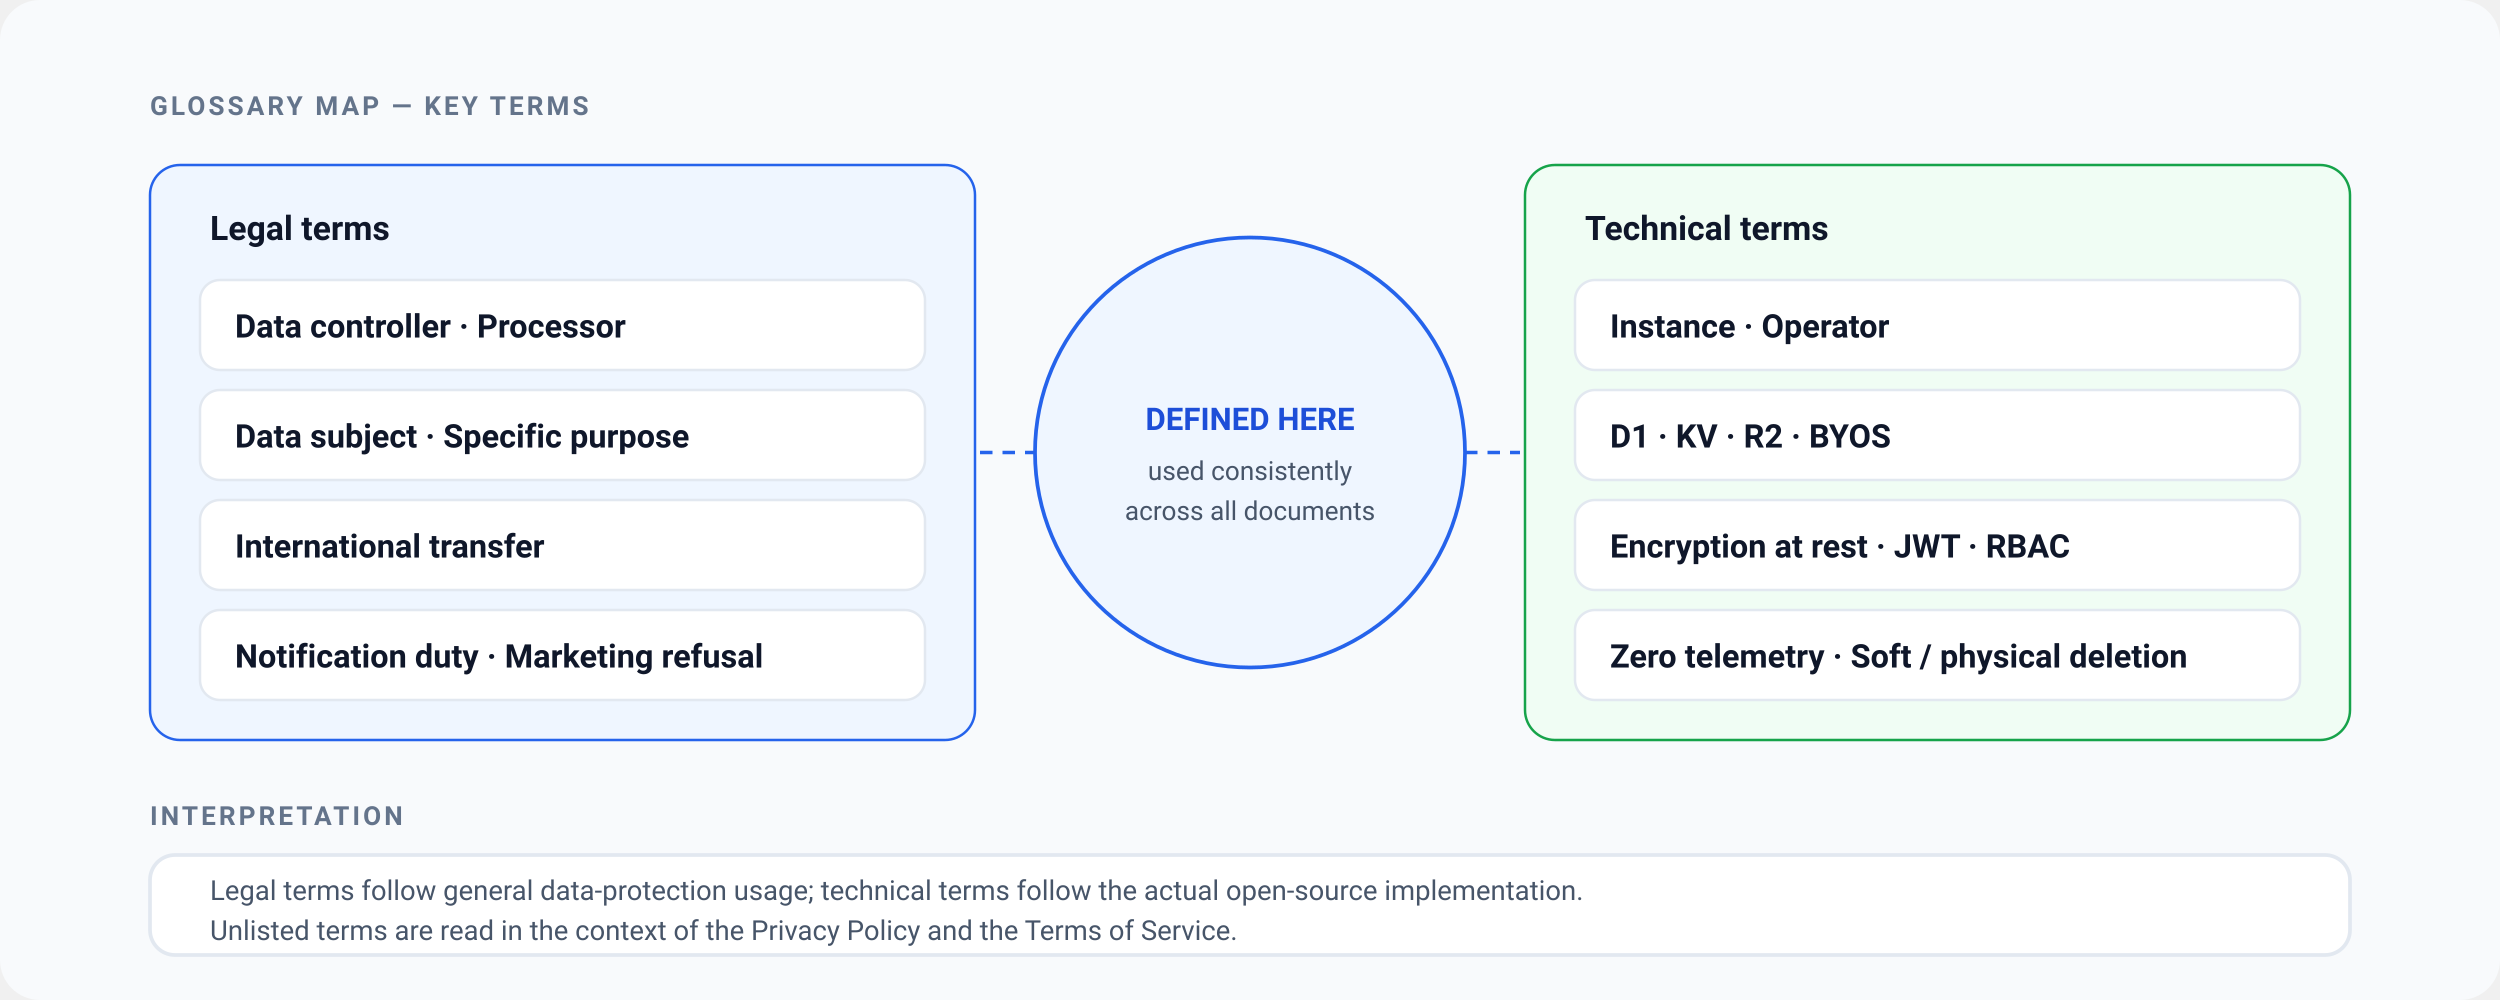
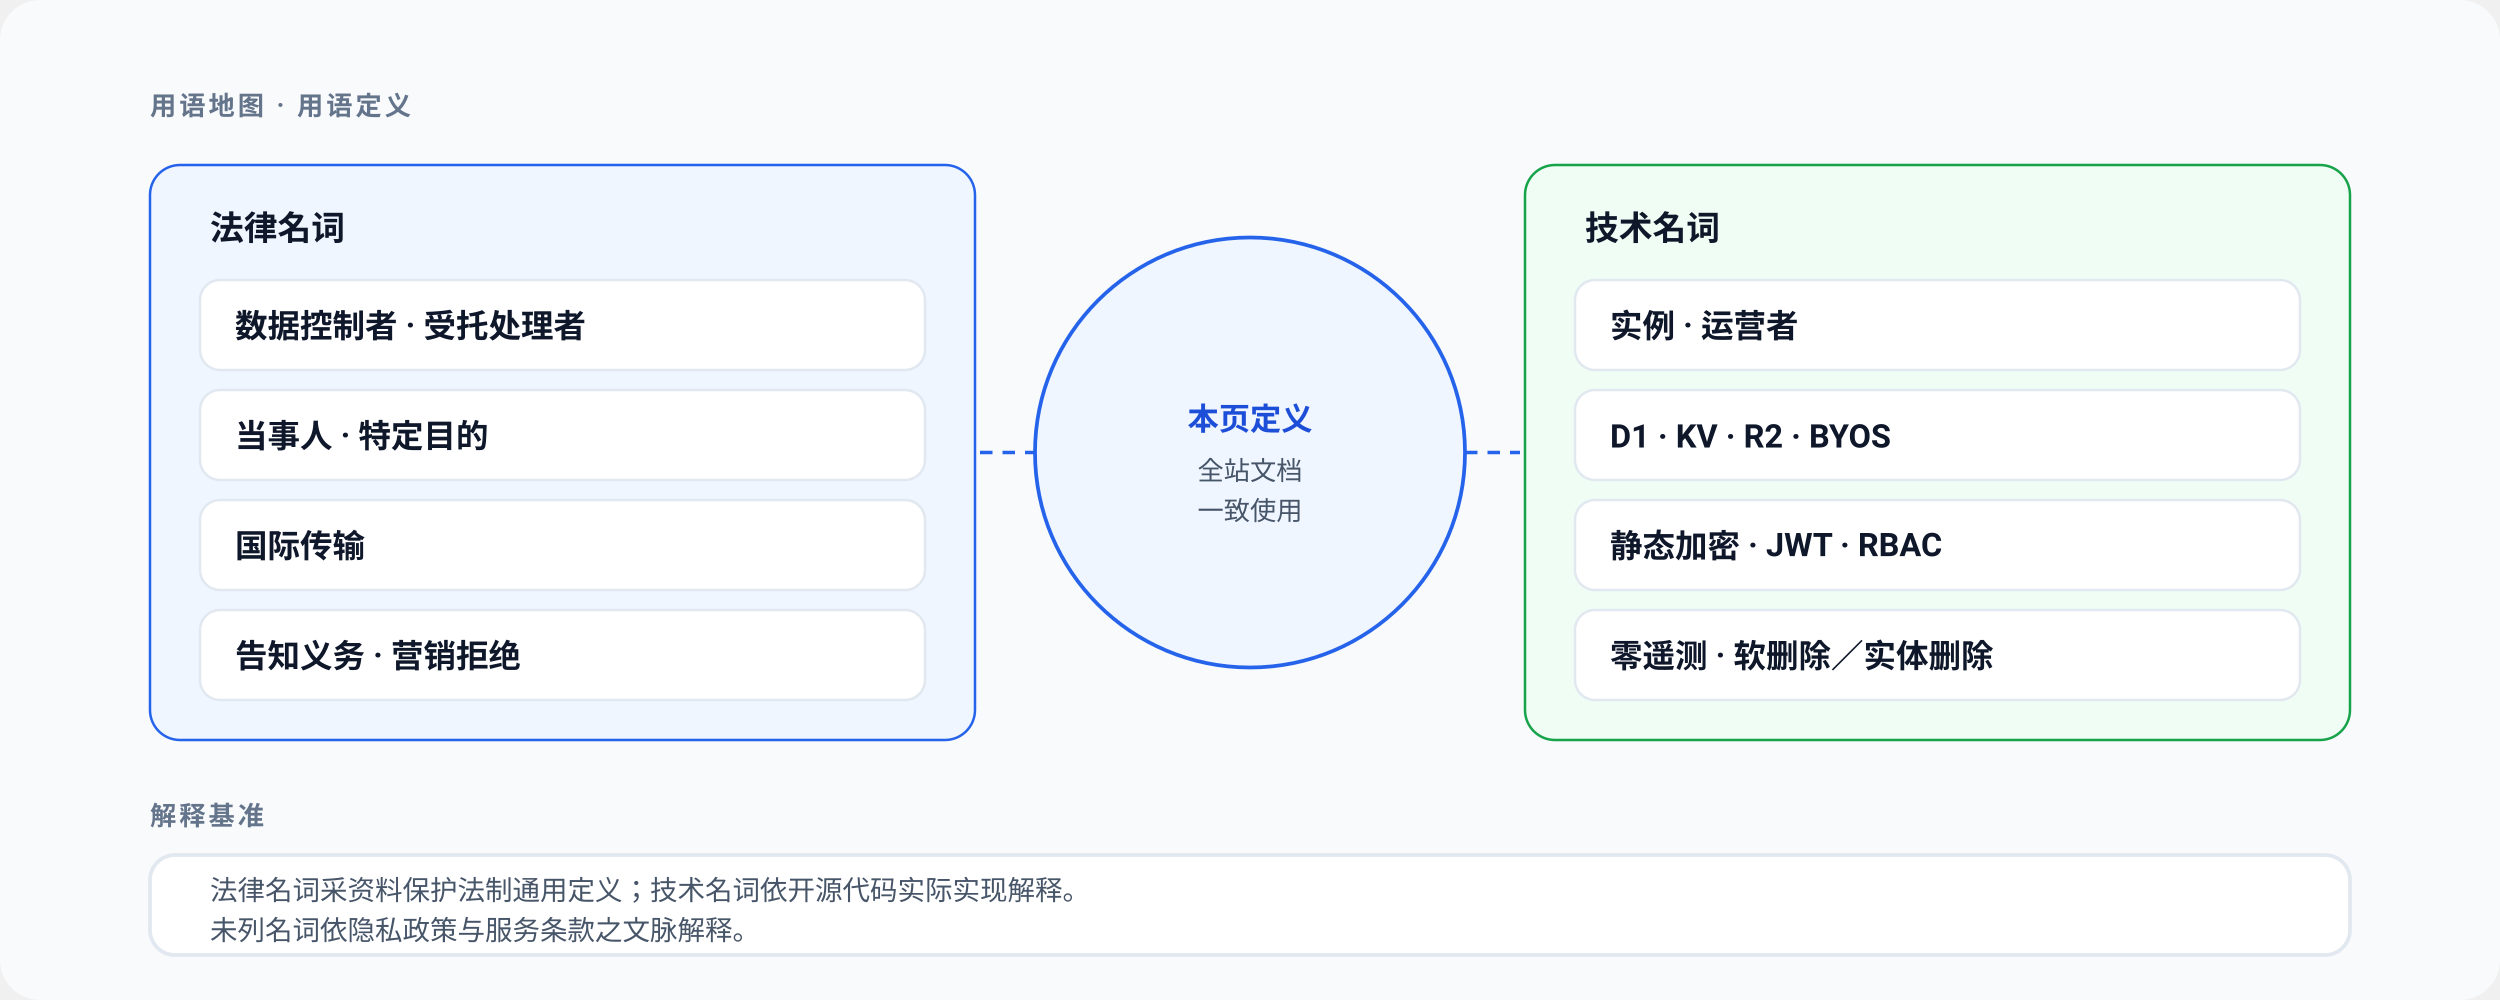
- <svg xmlns="http://www.w3.org/2000/svg" viewBox="0 0 1000 400" width="100%" role="img" aria-label="Glossary map: legal terms and technical terms defined once and used across all documents">
+ <svg xmlns="http://www.w3.org/2000/svg" viewBox="0 0 1000 400" width="100%" role="img" aria-label="用语地图：法律名词与技术名词一次定义、全站一致使用">
  <style>
    .bg { fill: #f8fafc; }
    .card { fill: #ffffff; stroke: #e2e8f0; stroke-width: 1.5; }
    .c1 { fill: #eff6ff; stroke: #2563eb; }
    .c2 { fill: #f0fdf4; stroke: #16a34a; }
    .row { fill: #ffffff; stroke: #e2e8f0; stroke-width: 1; }
-     .t { font: 600 13px -apple-system, 'Segoe UI', Roboto, 'PingFang TC', 'Microsoft JhengHei', sans-serif; fill: #0f172a; }
-     .b { font: 400 11px -apple-system, 'Segoe UI', Roboto, 'PingFang TC', 'Microsoft JhengHei', sans-serif; fill: #475569; }
-     .bt { font: 600 13.5px -apple-system, 'Segoe UI', Roboto, 'PingFang TC', 'Microsoft JhengHei', sans-serif; fill: #0f172a; }
-     .tag { font: 600 10.5px -apple-system, 'Segoe UI', Roboto, sans-serif; letter-spacing: 1.2px; fill: #64748b; }
+     .t { font: 600 13px -apple-system, 'Segoe UI', Roboto, 'PingFang TC', 'Microsoft JhengHei', 'Noto Sans', sans-serif; fill: #0f172a; }
+     .b { font: 400 11px -apple-system, 'Segoe UI', Roboto, 'PingFang TC', 'Microsoft JhengHei', 'Noto Sans', sans-serif; fill: #475569; }
+     .bt { font: 600 13.5px -apple-system, 'Segoe UI', Roboto, 'PingFang TC', 'Microsoft JhengHei', 'Noto Sans', sans-serif; fill: #0f172a; }
+     .tag { font: 600 10.5px -apple-system, 'Segoe UI', Roboto, 'PingFang TC', 'Microsoft JhengHei', 'Noto Sans', sans-serif; letter-spacing: 1.2px; fill: #64748b; }
    .hub { fill: #eff6ff; stroke: #2563eb; stroke-width: 1.5; }
-     .hub-t { font: 600 12.5px -apple-system, 'Segoe UI', Roboto, sans-serif; fill: #1d4ed8; }
-     .hub-b { font: 400 10.5px -apple-system, 'Segoe UI', Roboto, sans-serif; fill: #475569; }
+     .hub-t { font: 600 12.5px -apple-system, 'Segoe UI', Roboto, 'PingFang TC', 'Microsoft JhengHei', 'Noto Sans', sans-serif; fill: #1d4ed8; }
+     .hub-b { font: 400 10.5px -apple-system, 'Segoe UI', Roboto, 'PingFang TC', 'Microsoft JhengHei', 'Noto Sans', sans-serif; fill: #475569; }
    .link { stroke: #2563eb; stroke-width: 1.4; stroke-dasharray: 5 4; fill: none; }
    @media (prefers-color-scheme: dark) {
      .bg { fill: #0b0f19; }
      .card { fill: #111827; stroke: #1e293b; }
      .c1 { fill: rgba(59,130,246,0.12); stroke: #3b82f6; }
      .c2 { fill: rgba(22,163,74,0.12); stroke: #4ade80; }
      .row { fill: #0b0f19; stroke: #1e293b; }
      .t { fill: #f1f5f9; }
      .b { fill: #94a3b8; }
      .bt { fill: #f1f5f9; }
      .tag { fill: #64748b; }
      .hub { fill: rgba(59,130,246,0.12); stroke: #3b82f6; }
      .hub-t { fill: #93c5fd; }
      .hub-b { fill: #94a3b8; }
      .link { stroke: #60a5fa; }
    }
  </style>
  <rect class="bg" width="1000" height="400" rx="16" />
-   <text class="tag" x="60" y="46">GLOSSARY MAP — KEY TERMS</text>
+   <text class="tag" x="60" y="46">用语地图 · 用语定义</text>
  <rect class="c1" x="60" y="66" width="330" height="230" rx="12" />
-   <text class="bt" x="84" y="96">Legal terms</text>
+   <text class="bt" x="84" y="96">法律名词</text>
  <rect class="row" x="80" y="112" width="290" height="36" rx="8" />
-   <text class="t" x="94" y="135">Data controller · Processor</text>
+   <text class="t" x="94" y="135" font-size="12">数据控制者 · 受托处理者</text>
  <rect class="row" x="80" y="156" width="290" height="36" rx="8" />
-   <text class="t" x="94" y="179">Data subject · Specific purpose</text>
+   <text class="t" x="94" y="179" font-size="12">当事人 · 特定目的</text>
  <rect class="row" x="80" y="200" width="290" height="36" rx="8" />
-   <text class="t" x="94" y="223">International transfer</text>
+   <text class="t" x="94" y="223" font-size="12">国际传输</text>
  <rect class="row" x="80" y="244" width="290" height="36" rx="8" />
-   <text class="t" x="94" y="267">Notification duty · Marketing refusal</text>
+   <text class="t" x="94" y="267" font-size="12">告知义务 · 营销拒绝</text>
  <rect class="c2" x="610" y="66" width="330" height="230" rx="12" />
-   <text class="bt" x="634" y="96">Technical terms</text>
+   <text class="bt" x="634" y="96">技术名词</text>
  <rect class="row" x="630" y="112" width="290" height="36" rx="8" />
-   <text class="t" x="644" y="135">Instance · Operator</text>
+   <text class="t" x="644" y="135" font-size="12">实例 · 运营者</text>
  <rect class="row" x="630" y="156" width="290" height="36" rx="8" />
-   <text class="t" x="644" y="179">D1 · KV · R2 · BYOS</text>
+   <text class="t" x="644" y="179" font-size="12">D1 · KV · R2 · BYOS</text>
  <rect class="row" x="630" y="200" width="290" height="36" rx="8" />
-   <text class="t" x="644" y="223">Encryption at rest · JWT · RBAC</text>
+   <text class="t" x="644" y="223" font-size="12">静态加密 · JWT · RBAC</text>
  <rect class="row" x="630" y="244" width="290" height="36" rx="8" />
-   <text class="t" x="644" y="267">Zero telemetry · Soft / physical deletion</text>
+   <text class="t" x="644" y="267" font-size="12">零遥测 · 软删除／实体删除</text>
  <circle class="hub" cx="500" cy="181" r="86" />
-   <text class="hub-t" x="500" y="172" text-anchor="middle">DEFINED HERE</text>
-   <text class="hub-b" x="500" y="192" text-anchor="middle">used consistently</text>
-   <text class="hub-b" x="500" y="208" text-anchor="middle">across all documents</text>
+   <text class="hub-t" x="500" y="172" text-anchor="middle">本页定义</text>
+   <text class="hub-b" x="500" y="192" text-anchor="middle">全站文档</text>
+   <text class="hub-b" x="500" y="208" text-anchor="middle">一致使用</text>
  <path class="link" d="M392,181 L414,181" />
  <path class="link" d="M586,181 L608,181" />
-   <text class="tag" x="60" y="330">INTERPRETATION</text>
+   <text class="tag" x="60" y="330">解释基准</text>
  <rect class="card" x="60" y="342" width="880" height="40" rx="10" />
-   <text class="b" x="84" y="360">Legal terms follow general data-protection usage; technical terms follow the actual open-source implementation.</text>
-   <text class="b" x="84" y="376">Unlisted terms are read in the context of the Privacy Policy and the Terms of Service.</text>
+   <text class="b" x="84" y="360">法律名词采资料保护法制通用定义；技术名词依开源代码实际实现解释。</text>
+   <text class="b" x="84" y="376">未列名词依隐私政策与服务条款之文脉解释。</text>
</svg>
